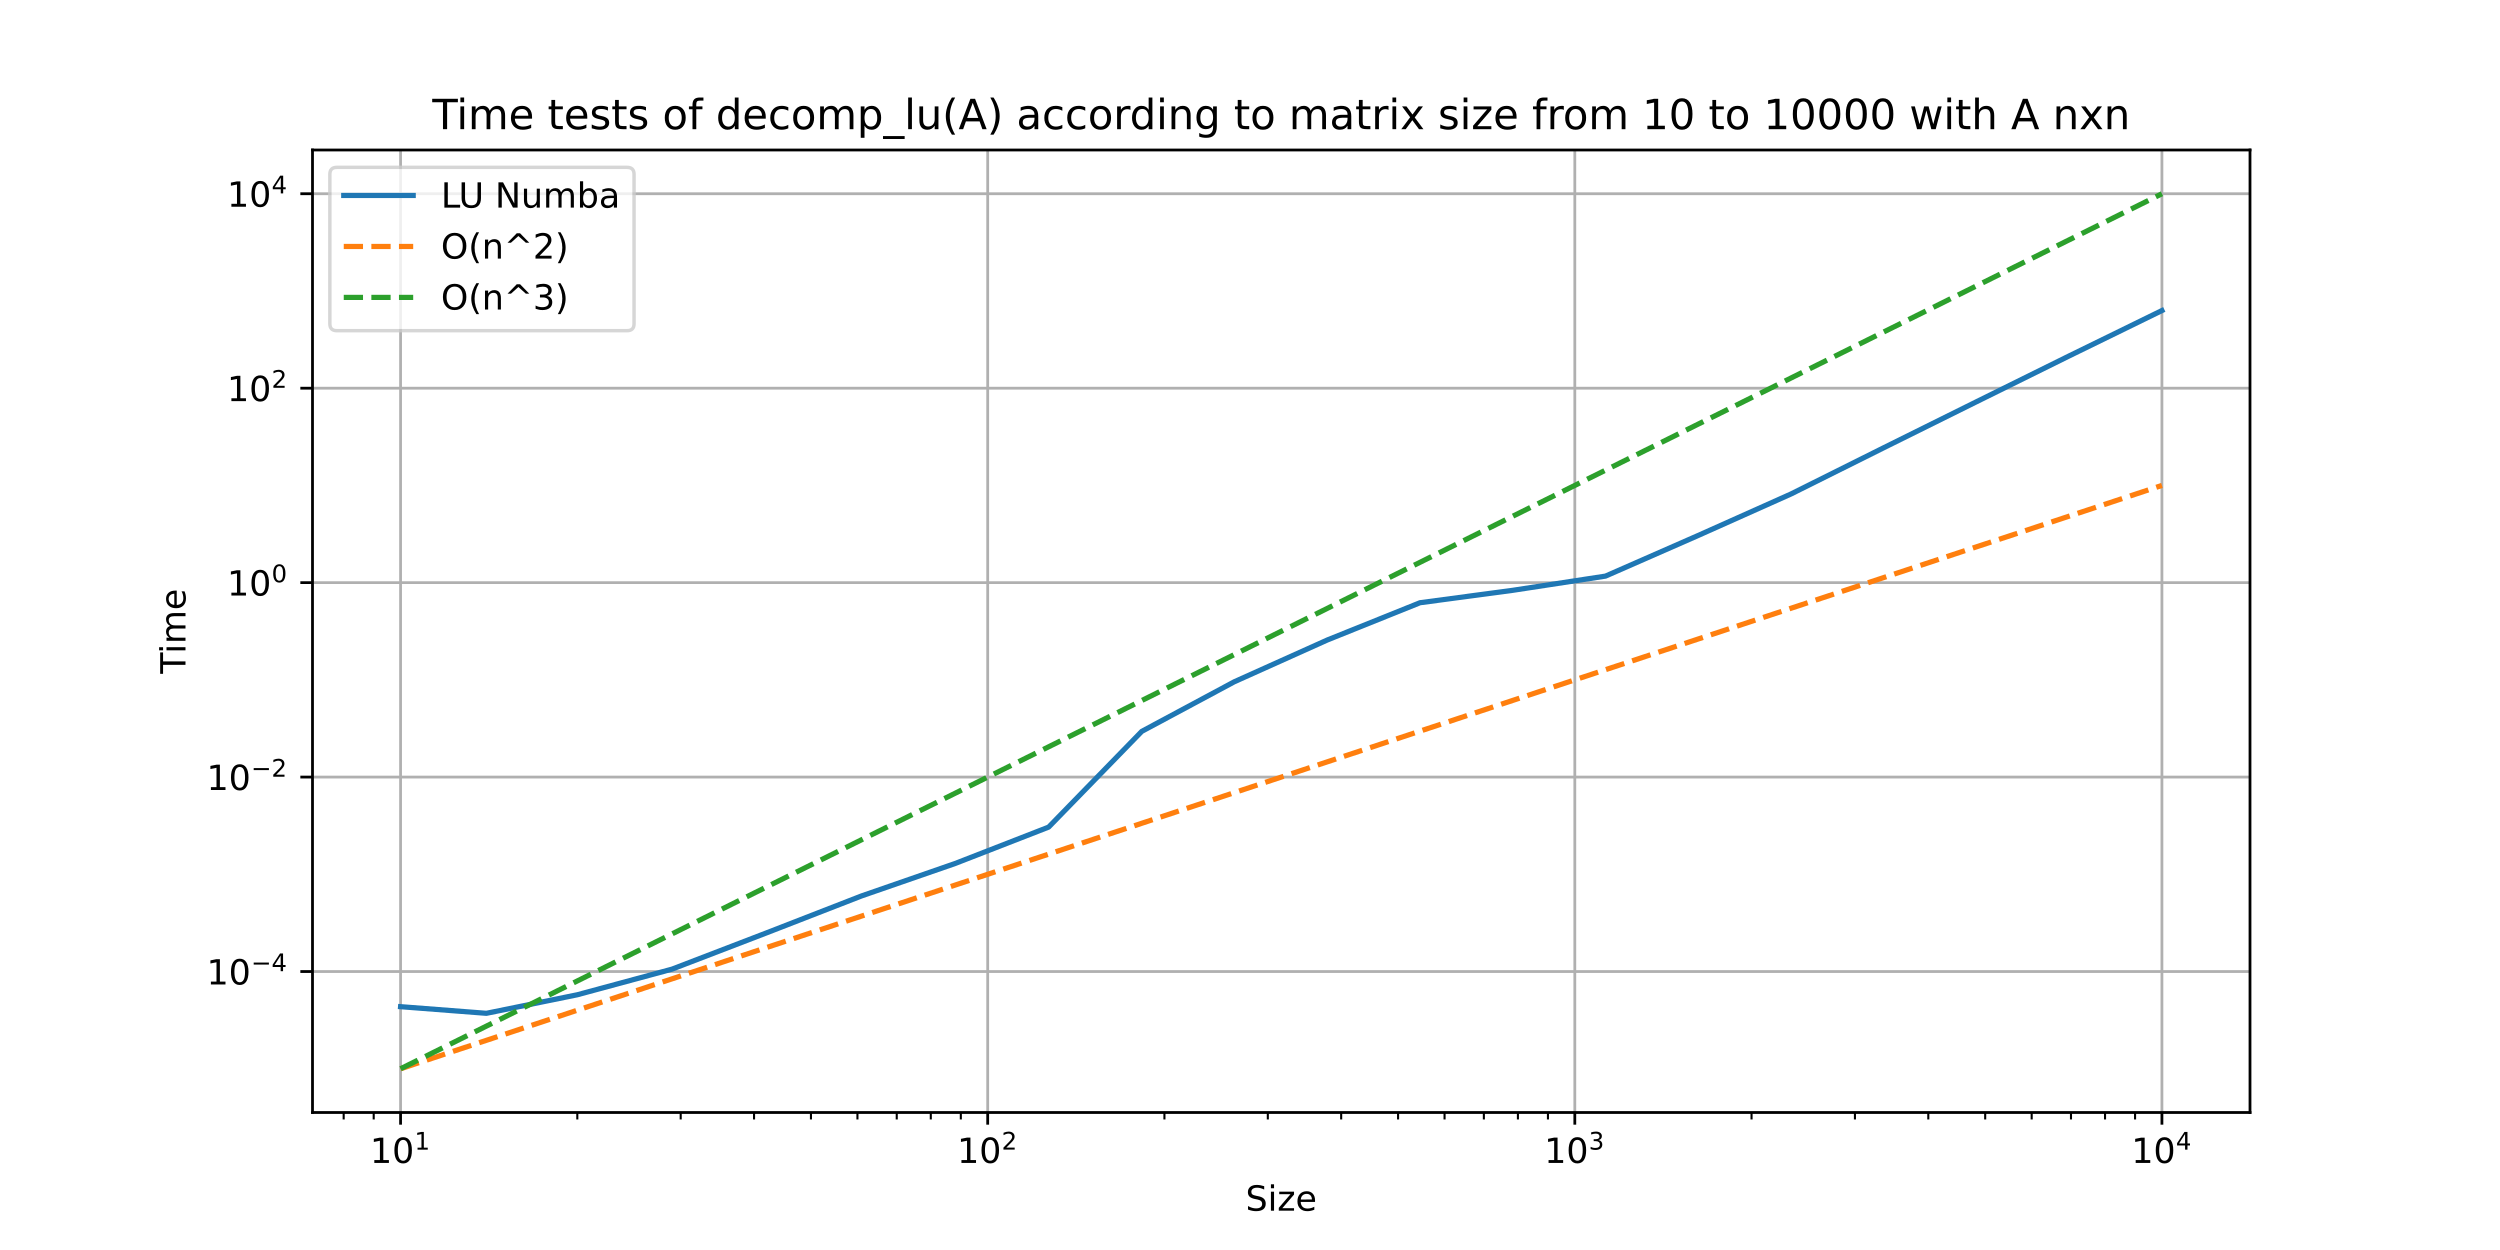
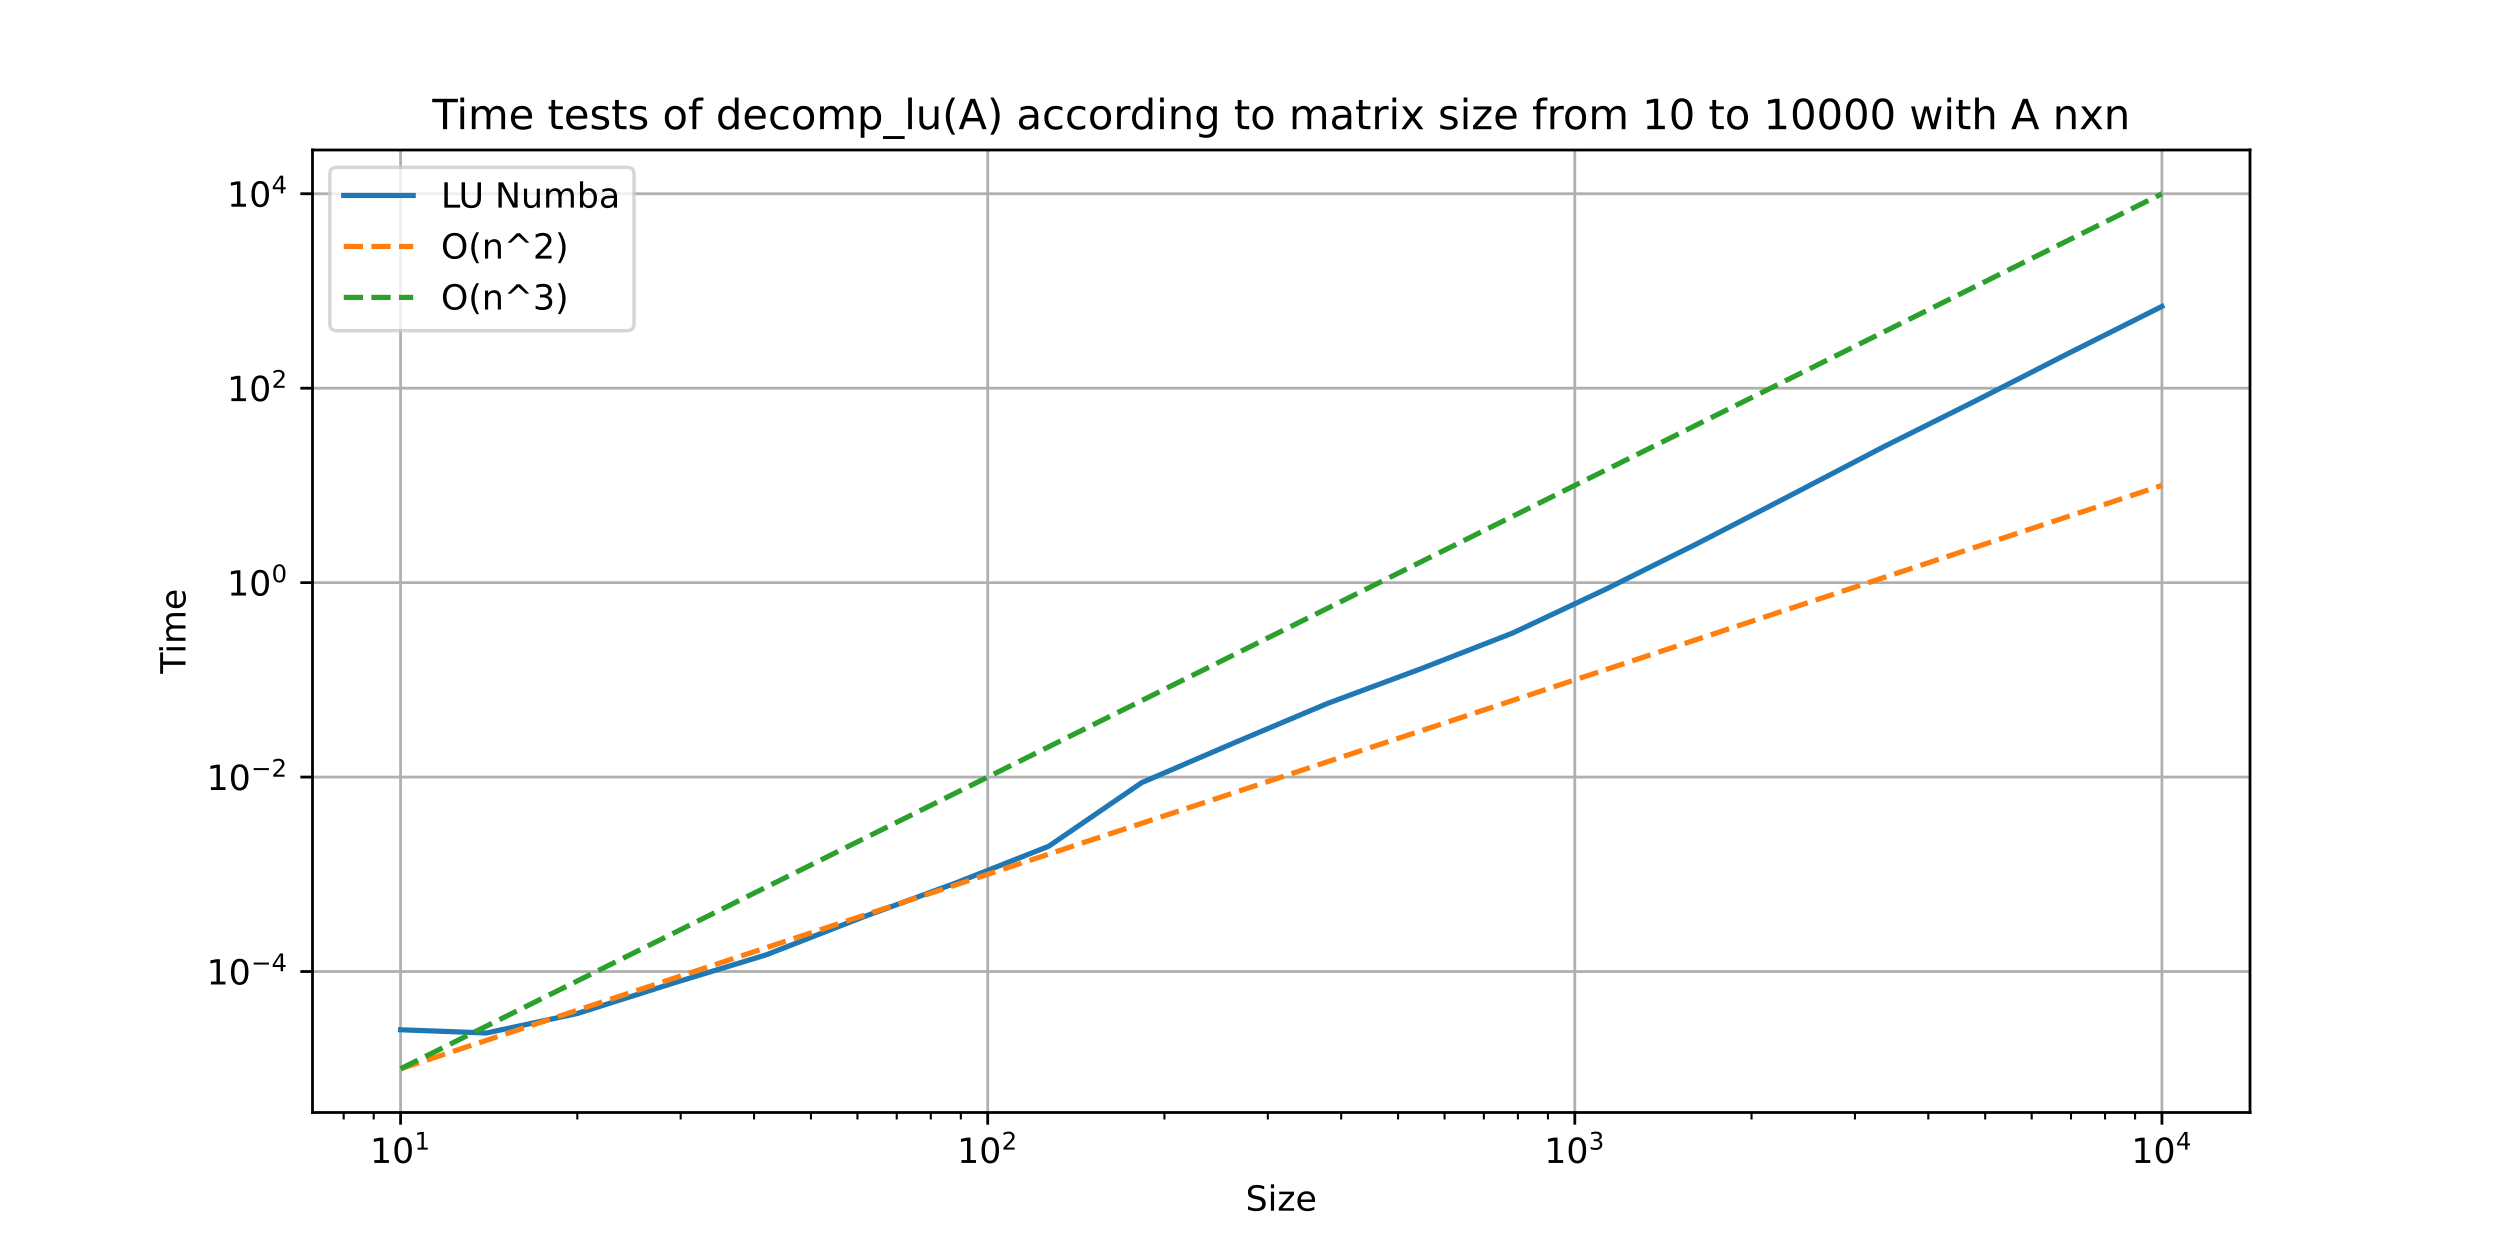
<svg xmlns="http://www.w3.org/2000/svg" xmlns:xlink="http://www.w3.org/1999/xlink" width="720pt" height="360pt" viewBox="0 0 720 360" version="1.1">
  <defs>
    <style type="text/css">*{stroke-linejoin: round; stroke-linecap: butt}</style>
  </defs>
  <g id="figure_1">
    <g id="patch_1">
      <path d="M 0 360  L 720 360  L 720 0  L 0 0  z " style="fill: #ffffff" />
    </g>
    <g id="axes_1">
      <g id="patch_2">
        <path d="M 90 320.4  L 648 320.4  L 648 43.2  L 90 43.2  z " style="fill: #ffffff" />
      </g>
      <g id="matplotlib.axis_1">
        <g id="xtick_1">
          <g id="line2d_1">
-             <path d="M 115.364 320.4  L 115.364 43.2  " clip-path="url(#pe30ed832cb)" style="fill: none; stroke: #b0b0b0; stroke-width: 0.8; stroke-linecap: square" />
+             <path d="M 115.364 320.4  L 115.364 43.2  " clip-path="url(#p5a7faef642)" style="fill: none; stroke: #b0b0b0; stroke-width: 0.8; stroke-linecap: square" />
          </g>
          <g id="line2d_2">
            <defs>
-               <path id="m250c7fc2c0" d="M 0 0  L 0 3.5  " style="stroke: #000000; stroke-width: 0.8" />
-             </defs>
-             <g>
-               <use xlink:href="#m250c7fc2c0" x="115.364" y="320.4" style="stroke: #000000; stroke-width: 0.8" />
+               <path id="mbba46f9cc7" d="M 0 0  L 0 3.5  " style="stroke: #000000; stroke-width: 0.8" />
+             </defs>
+             <g>
+               <use xlink:href="#mbba46f9cc7" x="115.364" y="320.4" style="stroke: #000000; stroke-width: 0.8" />
            </g>
          </g>
          <g id="text_1">
            <g transform="translate(106.5636 334.9984)scale(0.1 -0.1)">
              <defs>
                <path id="DejaVuSans-31" d="M 794 531  L 1825 531  L 1825 4091  L 703 3866  L 703 4441  L 1819 4666  L 2450 4666  L 2450 531  L 3481 531  L 3481 0  L 794 0  L 794 531  z " transform="scale(0.015625)" />
                <path id="DejaVuSans-30" d="M 2034 4250  Q 1547 4250 1301 3770  Q 1056 3291 1056 2328  Q 1056 1369 1301 889  Q 1547 409 2034 409  Q 2525 409 2770 889  Q 3016 1369 3016 2328  Q 3016 3291 2770 3770  Q 2525 4250 2034 4250  z M 2034 4750  Q 2819 4750 3233 4129  Q 3647 3509 3647 2328  Q 3647 1150 3233 529  Q 2819 -91 2034 -91  Q 1250 -91 836 529  Q 422 1150 422 2328  Q 422 3509 836 4129  Q 1250 4750 2034 4750  z " transform="scale(0.015625)" />
              </defs>
              <use xlink:href="#DejaVuSans-31" transform="translate(0 0.684375)" />
              <use xlink:href="#DejaVuSans-30" transform="translate(63.62305 0.684375)" />
              <use xlink:href="#DejaVuSans-31" transform="translate(128.2031 38.96563)scale(0.7)" />
            </g>
          </g>
        </g>
        <g id="xtick_2">
          <g id="line2d_3">
-             <path d="M 284.455 320.4  L 284.455 43.2  " clip-path="url(#pe30ed832cb)" style="fill: none; stroke: #b0b0b0; stroke-width: 0.8; stroke-linecap: square" />
+             <path d="M 284.455 320.4  L 284.455 43.2  " clip-path="url(#p5a7faef642)" style="fill: none; stroke: #b0b0b0; stroke-width: 0.8; stroke-linecap: square" />
          </g>
          <g id="line2d_4">
            <g>
-               <use xlink:href="#m250c7fc2c0" x="284.455" y="320.4" style="stroke: #000000; stroke-width: 0.8" />
+               <use xlink:href="#mbba46f9cc7" x="284.455" y="320.4" style="stroke: #000000; stroke-width: 0.8" />
            </g>
          </g>
          <g id="text_2">
            <g transform="translate(275.6545 334.9984)scale(0.1 -0.1)">
              <defs>
                <path id="DejaVuSans-32" d="M 1228 531  L 3431 531  L 3431 0  L 469 0  L 469 531  Q 828 903 1448 1529  Q 2069 2156 2228 2338  Q 2531 2678 2651 2914  Q 2772 3150 2772 3378  Q 2772 3750 2511 3984  Q 2250 4219 1831 4219  Q 1534 4219 1204 4116  Q 875 4013 500 3803  L 500 4441  Q 881 4594 1212 4672  Q 1544 4750 1819 4750  Q 2544 4750 2975 4387  Q 3406 4025 3406 3419  Q 3406 3131 3298 2873  Q 3191 2616 2906 2266  Q 2828 2175 2409 1742  Q 1991 1309 1228 531  z " transform="scale(0.015625)" />
              </defs>
              <use xlink:href="#DejaVuSans-31" transform="translate(0 0.765625)" />
              <use xlink:href="#DejaVuSans-30" transform="translate(63.62305 0.765625)" />
              <use xlink:href="#DejaVuSans-32" transform="translate(128.2031 39.04688)scale(0.7)" />
            </g>
          </g>
        </g>
        <g id="xtick_3">
          <g id="line2d_5">
-             <path d="M 453.545 320.4  L 453.545 43.2  " clip-path="url(#pe30ed832cb)" style="fill: none; stroke: #b0b0b0; stroke-width: 0.8; stroke-linecap: square" />
+             <path d="M 453.545 320.4  L 453.545 43.2  " clip-path="url(#p5a7faef642)" style="fill: none; stroke: #b0b0b0; stroke-width: 0.8; stroke-linecap: square" />
          </g>
          <g id="line2d_6">
            <g>
-               <use xlink:href="#m250c7fc2c0" x="453.545" y="320.4" style="stroke: #000000; stroke-width: 0.8" />
+               <use xlink:href="#mbba46f9cc7" x="453.545" y="320.4" style="stroke: #000000; stroke-width: 0.8" />
            </g>
          </g>
          <g id="text_3">
            <g transform="translate(444.7455 334.9984)scale(0.1 -0.1)">
              <defs>
                <path id="DejaVuSans-33" d="M 2597 2516  Q 3050 2419 3304 2112  Q 3559 1806 3559 1356  Q 3559 666 3084 287  Q 2609 -91 1734 -91  Q 1441 -91 1130 -33  Q 819 25 488 141  L 488 750  Q 750 597 1062 519  Q 1375 441 1716 441  Q 2309 441 2620 675  Q 2931 909 2931 1356  Q 2931 1769 2642 2001  Q 2353 2234 1838 2234  L 1294 2234  L 1294 2753  L 1863 2753  Q 2328 2753 2575 2939  Q 2822 3125 2822 3475  Q 2822 3834 2567 4026  Q 2313 4219 1838 4219  Q 1578 4219 1281 4162  Q 984 4106 628 3988  L 628 4550  Q 988 4650 1302 4700  Q 1616 4750 1894 4750  Q 2613 4750 3031 4423  Q 3450 4097 3450 3541  Q 3450 3153 3228 2886  Q 3006 2619 2597 2516  z " transform="scale(0.015625)" />
              </defs>
              <use xlink:href="#DejaVuSans-31" transform="translate(0 0.765625)" />
              <use xlink:href="#DejaVuSans-30" transform="translate(63.62305 0.765625)" />
              <use xlink:href="#DejaVuSans-33" transform="translate(128.2031 39.04688)scale(0.7)" />
            </g>
          </g>
        </g>
        <g id="xtick_4">
          <g id="line2d_7">
-             <path d="M 622.636 320.4  L 622.636 43.2  " clip-path="url(#pe30ed832cb)" style="fill: none; stroke: #b0b0b0; stroke-width: 0.8; stroke-linecap: square" />
+             <path d="M 622.636 320.4  L 622.636 43.2  " clip-path="url(#p5a7faef642)" style="fill: none; stroke: #b0b0b0; stroke-width: 0.8; stroke-linecap: square" />
          </g>
          <g id="line2d_8">
            <g>
-               <use xlink:href="#m250c7fc2c0" x="622.636" y="320.4" style="stroke: #000000; stroke-width: 0.8" />
+               <use xlink:href="#mbba46f9cc7" x="622.636" y="320.4" style="stroke: #000000; stroke-width: 0.8" />
            </g>
          </g>
          <g id="text_4">
            <g transform="translate(613.8364 334.9984)scale(0.1 -0.1)">
              <defs>
                <path id="DejaVuSans-34" d="M 2419 4116  L 825 1625  L 2419 1625  L 2419 4116  z M 2253 4666  L 3047 4666  L 3047 1625  L 3713 1625  L 3713 1100  L 3047 1100  L 3047 0  L 2419 0  L 2419 1100  L 313 1100  L 313 1709  L 2253 4666  z " transform="scale(0.015625)" />
              </defs>
              <use xlink:href="#DejaVuSans-31" transform="translate(0 0.684375)" />
              <use xlink:href="#DejaVuSans-30" transform="translate(63.62305 0.684375)" />
              <use xlink:href="#DejaVuSans-34" transform="translate(128.2031 38.96563)scale(0.7)" />
            </g>
          </g>
        </g>
        <g id="xtick_5">
          <g id="line2d_9">
            <defs>
-               <path id="maecdc5af47" d="M 0 0  L 0 2  " style="stroke: #000000; stroke-width: 0.6" />
-             </defs>
-             <g>
-               <use xlink:href="#maecdc5af47" x="98.977" y="320.4" style="stroke: #000000; stroke-width: 0.6" />
+               <path id="mc14c8227b6" d="M 0 0  L 0 2  " style="stroke: #000000; stroke-width: 0.6" />
+             </defs>
+             <g>
+               <use xlink:href="#mc14c8227b6" x="98.977" y="320.4" style="stroke: #000000; stroke-width: 0.6" />
            </g>
          </g>
        </g>
        <g id="xtick_6">
          <g id="line2d_10">
            <g>
-               <use xlink:href="#maecdc5af47" x="107.626" y="320.4" style="stroke: #000000; stroke-width: 0.6" />
+               <use xlink:href="#mc14c8227b6" x="107.626" y="320.4" style="stroke: #000000; stroke-width: 0.6" />
            </g>
          </g>
        </g>
        <g id="xtick_7">
          <g id="line2d_11">
            <g>
-               <use xlink:href="#maecdc5af47" x="166.265" y="320.4" style="stroke: #000000; stroke-width: 0.6" />
+               <use xlink:href="#mc14c8227b6" x="166.265" y="320.4" style="stroke: #000000; stroke-width: 0.6" />
            </g>
          </g>
        </g>
        <g id="xtick_8">
          <g id="line2d_12">
            <g>
-               <use xlink:href="#maecdc5af47" x="196.041" y="320.4" style="stroke: #000000; stroke-width: 0.6" />
+               <use xlink:href="#mc14c8227b6" x="196.041" y="320.4" style="stroke: #000000; stroke-width: 0.6" />
            </g>
          </g>
        </g>
        <g id="xtick_9">
          <g id="line2d_13">
            <g>
-               <use xlink:href="#maecdc5af47" x="217.167" y="320.4" style="stroke: #000000; stroke-width: 0.6" />
+               <use xlink:href="#mc14c8227b6" x="217.167" y="320.4" style="stroke: #000000; stroke-width: 0.6" />
            </g>
          </g>
        </g>
        <g id="xtick_10">
          <g id="line2d_14">
            <g>
-               <use xlink:href="#maecdc5af47" x="233.553" y="320.4" style="stroke: #000000; stroke-width: 0.6" />
+               <use xlink:href="#mc14c8227b6" x="233.553" y="320.4" style="stroke: #000000; stroke-width: 0.6" />
            </g>
          </g>
        </g>
        <g id="xtick_11">
          <g id="line2d_15">
            <g>
-               <use xlink:href="#maecdc5af47" x="246.942" y="320.4" style="stroke: #000000; stroke-width: 0.6" />
+               <use xlink:href="#mc14c8227b6" x="246.942" y="320.4" style="stroke: #000000; stroke-width: 0.6" />
            </g>
          </g>
        </g>
        <g id="xtick_12">
          <g id="line2d_16">
            <g>
-               <use xlink:href="#maecdc5af47" x="258.262" y="320.4" style="stroke: #000000; stroke-width: 0.6" />
+               <use xlink:href="#mc14c8227b6" x="258.262" y="320.4" style="stroke: #000000; stroke-width: 0.6" />
            </g>
          </g>
        </g>
        <g id="xtick_13">
          <g id="line2d_17">
            <g>
-               <use xlink:href="#maecdc5af47" x="268.068" y="320.4" style="stroke: #000000; stroke-width: 0.6" />
+               <use xlink:href="#mc14c8227b6" x="268.068" y="320.4" style="stroke: #000000; stroke-width: 0.6" />
            </g>
          </g>
        </g>
        <g id="xtick_14">
          <g id="line2d_18">
            <g>
-               <use xlink:href="#maecdc5af47" x="276.717" y="320.4" style="stroke: #000000; stroke-width: 0.6" />
+               <use xlink:href="#mc14c8227b6" x="276.717" y="320.4" style="stroke: #000000; stroke-width: 0.6" />
            </g>
          </g>
        </g>
        <g id="xtick_15">
          <g id="line2d_19">
            <g>
-               <use xlink:href="#maecdc5af47" x="335.356" y="320.4" style="stroke: #000000; stroke-width: 0.6" />
+               <use xlink:href="#mc14c8227b6" x="335.356" y="320.4" style="stroke: #000000; stroke-width: 0.6" />
            </g>
          </g>
        </g>
        <g id="xtick_16">
          <g id="line2d_20">
            <g>
-               <use xlink:href="#maecdc5af47" x="365.131" y="320.4" style="stroke: #000000; stroke-width: 0.6" />
+               <use xlink:href="#mc14c8227b6" x="365.131" y="320.4" style="stroke: #000000; stroke-width: 0.6" />
            </g>
          </g>
        </g>
        <g id="xtick_17">
          <g id="line2d_21">
            <g>
-               <use xlink:href="#maecdc5af47" x="386.257" y="320.4" style="stroke: #000000; stroke-width: 0.6" />
+               <use xlink:href="#mc14c8227b6" x="386.257" y="320.4" style="stroke: #000000; stroke-width: 0.6" />
            </g>
          </g>
        </g>
        <g id="xtick_18">
          <g id="line2d_22">
            <g>
-               <use xlink:href="#maecdc5af47" x="402.644" y="320.4" style="stroke: #000000; stroke-width: 0.6" />
+               <use xlink:href="#mc14c8227b6" x="402.644" y="320.4" style="stroke: #000000; stroke-width: 0.6" />
            </g>
          </g>
        </g>
        <g id="xtick_19">
          <g id="line2d_23">
            <g>
-               <use xlink:href="#maecdc5af47" x="416.033" y="320.4" style="stroke: #000000; stroke-width: 0.6" />
+               <use xlink:href="#mc14c8227b6" x="416.033" y="320.4" style="stroke: #000000; stroke-width: 0.6" />
            </g>
          </g>
        </g>
        <g id="xtick_20">
          <g id="line2d_24">
            <g>
-               <use xlink:href="#maecdc5af47" x="427.353" y="320.4" style="stroke: #000000; stroke-width: 0.6" />
+               <use xlink:href="#mc14c8227b6" x="427.353" y="320.4" style="stroke: #000000; stroke-width: 0.6" />
            </g>
          </g>
        </g>
        <g id="xtick_21">
          <g id="line2d_25">
            <g>
-               <use xlink:href="#maecdc5af47" x="437.159" y="320.4" style="stroke: #000000; stroke-width: 0.6" />
+               <use xlink:href="#mc14c8227b6" x="437.159" y="320.4" style="stroke: #000000; stroke-width: 0.6" />
            </g>
          </g>
        </g>
        <g id="xtick_22">
          <g id="line2d_26">
            <g>
-               <use xlink:href="#maecdc5af47" x="445.808" y="320.4" style="stroke: #000000; stroke-width: 0.6" />
+               <use xlink:href="#mc14c8227b6" x="445.808" y="320.4" style="stroke: #000000; stroke-width: 0.6" />
            </g>
          </g>
        </g>
        <g id="xtick_23">
          <g id="line2d_27">
            <g>
-               <use xlink:href="#maecdc5af47" x="504.447" y="320.4" style="stroke: #000000; stroke-width: 0.6" />
+               <use xlink:href="#mc14c8227b6" x="504.447" y="320.4" style="stroke: #000000; stroke-width: 0.6" />
            </g>
          </g>
        </g>
        <g id="xtick_24">
          <g id="line2d_28">
            <g>
-               <use xlink:href="#maecdc5af47" x="534.222" y="320.4" style="stroke: #000000; stroke-width: 0.6" />
+               <use xlink:href="#mc14c8227b6" x="534.222" y="320.4" style="stroke: #000000; stroke-width: 0.6" />
            </g>
          </g>
        </g>
        <g id="xtick_25">
          <g id="line2d_29">
            <g>
-               <use xlink:href="#maecdc5af47" x="555.348" y="320.4" style="stroke: #000000; stroke-width: 0.6" />
+               <use xlink:href="#mc14c8227b6" x="555.348" y="320.4" style="stroke: #000000; stroke-width: 0.6" />
            </g>
          </g>
        </g>
        <g id="xtick_26">
          <g id="line2d_30">
            <g>
-               <use xlink:href="#maecdc5af47" x="571.735" y="320.4" style="stroke: #000000; stroke-width: 0.6" />
+               <use xlink:href="#mc14c8227b6" x="571.735" y="320.4" style="stroke: #000000; stroke-width: 0.6" />
            </g>
          </g>
        </g>
        <g id="xtick_27">
          <g id="line2d_31">
            <g>
-               <use xlink:href="#maecdc5af47" x="585.124" y="320.4" style="stroke: #000000; stroke-width: 0.6" />
+               <use xlink:href="#mc14c8227b6" x="585.124" y="320.4" style="stroke: #000000; stroke-width: 0.6" />
            </g>
          </g>
        </g>
        <g id="xtick_28">
          <g id="line2d_32">
            <g>
-               <use xlink:href="#maecdc5af47" x="596.444" y="320.4" style="stroke: #000000; stroke-width: 0.6" />
+               <use xlink:href="#mc14c8227b6" x="596.444" y="320.4" style="stroke: #000000; stroke-width: 0.6" />
            </g>
          </g>
        </g>
        <g id="xtick_29">
          <g id="line2d_33">
            <g>
-               <use xlink:href="#maecdc5af47" x="606.25" y="320.4" style="stroke: #000000; stroke-width: 0.6" />
+               <use xlink:href="#mc14c8227b6" x="606.25" y="320.4" style="stroke: #000000; stroke-width: 0.6" />
            </g>
          </g>
        </g>
        <g id="xtick_30">
          <g id="line2d_34">
            <g>
-               <use xlink:href="#maecdc5af47" x="614.899" y="320.4" style="stroke: #000000; stroke-width: 0.6" />
+               <use xlink:href="#mc14c8227b6" x="614.899" y="320.4" style="stroke: #000000; stroke-width: 0.6" />
            </g>
          </g>
        </g>
        <g id="text_5">
          <g transform="translate(358.7359 348.6766)scale(0.1 -0.1)">
            <defs>
              <path id="DejaVuSans-53" d="M 3425 4513  L 3425 3897  Q 3066 4069 2747 4153  Q 2428 4238 2131 4238  Q 1616 4238 1336 4038  Q 1056 3838 1056 3469  Q 1056 3159 1242 3001  Q 1428 2844 1947 2747  L 2328 2669  Q 3034 2534 3370 2195  Q 3706 1856 3706 1288  Q 3706 609 3251 259  Q 2797 -91 1919 -91  Q 1588 -91 1214 -16  Q 841 59 441 206  L 441 856  Q 825 641 1194 531  Q 1563 422 1919 422  Q 2459 422 2753 634  Q 3047 847 3047 1241  Q 3047 1584 2836 1778  Q 2625 1972 2144 2069  L 1759 2144  Q 1053 2284 737 2584  Q 422 2884 422 3419  Q 422 4038 858 4394  Q 1294 4750 2059 4750  Q 2388 4750 2728 4690  Q 3069 4631 3425 4513  z " transform="scale(0.015625)" />
              <path id="DejaVuSans-69" d="M 603 3500  L 1178 3500  L 1178 0  L 603 0  L 603 3500  z M 603 4863  L 1178 4863  L 1178 4134  L 603 4134  L 603 4863  z " transform="scale(0.015625)" />
              <path id="DejaVuSans-7a" d="M 353 3500  L 3084 3500  L 3084 2975  L 922 459  L 3084 459  L 3084 0  L 275 0  L 275 525  L 2438 3041  L 353 3041  L 353 3500  z " transform="scale(0.015625)" />
              <path id="DejaVuSans-65" d="M 3597 1894  L 3597 1613  L 953 1613  Q 991 1019 1311 708  Q 1631 397 2203 397  Q 2534 397 2845 478  Q 3156 559 3463 722  L 3463 178  Q 3153 47 2828 -22  Q 2503 -91 2169 -91  Q 1331 -91 842 396  Q 353 884 353 1716  Q 353 2575 817 3079  Q 1281 3584 2069 3584  Q 2775 3584 3186 3129  Q 3597 2675 3597 1894  z M 3022 2063  Q 3016 2534 2758 2815  Q 2500 3097 2075 3097  Q 1594 3097 1305 2825  Q 1016 2553 972 2059  L 3022 2063  z " transform="scale(0.015625)" />
            </defs>
            <use xlink:href="#DejaVuSans-53" />
            <use xlink:href="#DejaVuSans-69" x="63.477" />
            <use xlink:href="#DejaVuSans-7a" x="91.26" />
            <use xlink:href="#DejaVuSans-65" x="143.75" />
          </g>
        </g>
      </g>
      <g id="matplotlib.axis_2">
        <g id="ytick_1">
          <g id="line2d_35">
-             <path d="M 90 279.8  L 648 279.8  " clip-path="url(#pe30ed832cb)" style="fill: none; stroke: #b0b0b0; stroke-width: 0.8; stroke-linecap: square" />
+             <path d="M 90 279.8  L 648 279.8  " clip-path="url(#p5a7faef642)" style="fill: none; stroke: #b0b0b0; stroke-width: 0.8; stroke-linecap: square" />
          </g>
          <g id="line2d_36">
            <defs>
-               <path id="mdb8dd0e47f" d="M 0 0  L -3.5 0  " style="stroke: #000000; stroke-width: 0.8" />
-             </defs>
-             <g>
-               <use xlink:href="#mdb8dd0e47f" x="90" y="279.8" style="stroke: #000000; stroke-width: 0.8" />
+               <path id="m4f84c7f69c" d="M 0 0  L -3.5 0  " style="stroke: #000000; stroke-width: 0.8" />
+             </defs>
+             <g>
+               <use xlink:href="#m4f84c7f69c" x="90" y="279.8" style="stroke: #000000; stroke-width: 0.8" />
            </g>
          </g>
          <g id="text_6">
            <g transform="translate(59.5 283.5992)scale(0.1 -0.1)">
              <defs>
                <path id="DejaVuSans-2212" d="M 678 2272  L 4684 2272  L 4684 1741  L 678 1741  L 678 2272  z " transform="scale(0.015625)" />
              </defs>
              <use xlink:href="#DejaVuSans-31" transform="translate(0 0.684375)" />
              <use xlink:href="#DejaVuSans-30" transform="translate(63.62305 0.684375)" />
              <use xlink:href="#DejaVuSans-2212" transform="translate(128.2031 38.96563)scale(0.7)" />
              <use xlink:href="#DejaVuSans-34" transform="translate(186.8555 38.96563)scale(0.7)" />
            </g>
          </g>
        </g>
        <g id="ytick_2">
          <g id="line2d_37">
-             <path d="M 90 223.8  L 648 223.8  " clip-path="url(#pe30ed832cb)" style="fill: none; stroke: #b0b0b0; stroke-width: 0.8; stroke-linecap: square" />
+             <path d="M 90 223.8  L 648 223.8  " clip-path="url(#p5a7faef642)" style="fill: none; stroke: #b0b0b0; stroke-width: 0.8; stroke-linecap: square" />
          </g>
          <g id="line2d_38">
            <g>
-               <use xlink:href="#mdb8dd0e47f" x="90" y="223.8" style="stroke: #000000; stroke-width: 0.8" />
+               <use xlink:href="#m4f84c7f69c" x="90" y="223.8" style="stroke: #000000; stroke-width: 0.8" />
            </g>
          </g>
          <g id="text_7">
            <g transform="translate(59.5 227.5992)scale(0.1 -0.1)">
              <use xlink:href="#DejaVuSans-31" transform="translate(0 0.765625)" />
              <use xlink:href="#DejaVuSans-30" transform="translate(63.62305 0.765625)" />
              <use xlink:href="#DejaVuSans-2212" transform="translate(128.2031 39.04688)scale(0.7)" />
              <use xlink:href="#DejaVuSans-32" transform="translate(186.8555 39.04688)scale(0.7)" />
            </g>
          </g>
        </g>
        <g id="ytick_3">
          <g id="line2d_39">
-             <path d="M 90 167.8  L 648 167.8  " clip-path="url(#pe30ed832cb)" style="fill: none; stroke: #b0b0b0; stroke-width: 0.8; stroke-linecap: square" />
+             <path d="M 90 167.8  L 648 167.8  " clip-path="url(#p5a7faef642)" style="fill: none; stroke: #b0b0b0; stroke-width: 0.8; stroke-linecap: square" />
          </g>
          <g id="line2d_40">
            <g>
-               <use xlink:href="#mdb8dd0e47f" x="90" y="167.8" style="stroke: #000000; stroke-width: 0.8" />
+               <use xlink:href="#m4f84c7f69c" x="90" y="167.8" style="stroke: #000000; stroke-width: 0.8" />
            </g>
          </g>
          <g id="text_8">
            <g transform="translate(65.4 171.5992)scale(0.1 -0.1)">
              <use xlink:href="#DejaVuSans-31" transform="translate(0 0.765625)" />
              <use xlink:href="#DejaVuSans-30" transform="translate(63.62305 0.765625)" />
              <use xlink:href="#DejaVuSans-30" transform="translate(128.2031 39.04688)scale(0.7)" />
            </g>
          </g>
        </g>
        <g id="ytick_4">
          <g id="line2d_41">
-             <path d="M 90 111.8  L 648 111.8  " clip-path="url(#pe30ed832cb)" style="fill: none; stroke: #b0b0b0; stroke-width: 0.8; stroke-linecap: square" />
+             <path d="M 90 111.8  L 648 111.8  " clip-path="url(#p5a7faef642)" style="fill: none; stroke: #b0b0b0; stroke-width: 0.8; stroke-linecap: square" />
          </g>
          <g id="line2d_42">
            <g>
-               <use xlink:href="#mdb8dd0e47f" x="90" y="111.8" style="stroke: #000000; stroke-width: 0.8" />
+               <use xlink:href="#m4f84c7f69c" x="90" y="111.8" style="stroke: #000000; stroke-width: 0.8" />
            </g>
          </g>
          <g id="text_9">
            <g transform="translate(65.4 115.5992)scale(0.1 -0.1)">
              <use xlink:href="#DejaVuSans-31" transform="translate(0 0.765625)" />
              <use xlink:href="#DejaVuSans-30" transform="translate(63.62305 0.765625)" />
              <use xlink:href="#DejaVuSans-32" transform="translate(128.2031 39.04688)scale(0.7)" />
            </g>
          </g>
        </g>
        <g id="ytick_5">
          <g id="line2d_43">
-             <path d="M 90 55.8  L 648 55.8  " clip-path="url(#pe30ed832cb)" style="fill: none; stroke: #b0b0b0; stroke-width: 0.8; stroke-linecap: square" />
+             <path d="M 90 55.8  L 648 55.8  " clip-path="url(#p5a7faef642)" style="fill: none; stroke: #b0b0b0; stroke-width: 0.8; stroke-linecap: square" />
          </g>
          <g id="line2d_44">
            <g>
-               <use xlink:href="#mdb8dd0e47f" x="90" y="55.8" style="stroke: #000000; stroke-width: 0.8" />
+               <use xlink:href="#m4f84c7f69c" x="90" y="55.8" style="stroke: #000000; stroke-width: 0.8" />
            </g>
          </g>
          <g id="text_10">
            <g transform="translate(65.4 59.59922)scale(0.1 -0.1)">
              <use xlink:href="#DejaVuSans-31" transform="translate(0 0.684375)" />
              <use xlink:href="#DejaVuSans-30" transform="translate(63.62305 0.684375)" />
              <use xlink:href="#DejaVuSans-34" transform="translate(128.2031 38.96563)scale(0.7)" />
            </g>
          </g>
        </g>
        <g id="text_11">
          <g transform="translate(53.42031 194.0336)rotate(-90)scale(0.1 -0.1)">
            <defs>
              <path id="DejaVuSans-54" d="M -19 4666  L 3928 4666  L 3928 4134  L 2272 4134  L 2272 0  L 1638 0  L 1638 4134  L -19 4134  L -19 4666  z " transform="scale(0.015625)" />
              <path id="DejaVuSans-6d" d="M 3328 2828  Q 3544 3216 3844 3400  Q 4144 3584 4550 3584  Q 5097 3584 5394 3201  Q 5691 2819 5691 2113  L 5691 0  L 5113 0  L 5113 2094  Q 5113 2597 4934 2840  Q 4756 3084 4391 3084  Q 3944 3084 3684 2787  Q 3425 2491 3425 1978  L 3425 0  L 2847 0  L 2847 2094  Q 2847 2600 2669 2842  Q 2491 3084 2119 3084  Q 1678 3084 1418 2786  Q 1159 2488 1159 1978  L 1159 0  L 581 0  L 581 3500  L 1159 3500  L 1159 2956  Q 1356 3278 1631 3431  Q 1906 3584 2284 3584  Q 2666 3584 2933 3390  Q 3200 3197 3328 2828  z " transform="scale(0.015625)" />
            </defs>
            <use xlink:href="#DejaVuSans-54" />
            <use xlink:href="#DejaVuSans-69" x="57.959" />
            <use xlink:href="#DejaVuSans-6d" x="85.742" />
            <use xlink:href="#DejaVuSans-65" x="183.154" />
          </g>
        </g>
      </g>
      <g id="line2d_45">
-         <path d="M 115.364 289.923  L 140.073 291.834  L 166.265 286.493  L 193.551 279.109  L 220.749 268.67  L 248.156 258.016  L 275.067 248.69  L 302.007 238.205  L 328.833 210.634  L 355.465 196.356  L 382.297 184.303  L 408.972 173.58  L 435.675 170.009  L 462.39 165.918  L 489.108 154.2  L 515.819 142.262  L 542.523 128.945  L 569.225 115.703  L 595.928 102.5  L 622.636 89.439  " clip-path="url(#pe30ed832cb)" style="fill: none; stroke: #1f77b4; stroke-width: 1.5; stroke-linecap: square" />
+         <path d="M 115.364 296.576  L 140.073 297.503  L 166.265 291.885  L 193.551 283.24  L 220.749 274.96  L 248.156 264.245  L 275.067 254.372  L 302.007 243.728  L 328.833 225.388  L 355.465 213.919  L 382.297 202.593  L 408.972 192.697  L 435.675 182.297  L 462.39 169.728  L 489.108 156.398  L 515.819 142.581  L 542.523 128.649  L 569.225 115.31  L 595.928 101.65  L 622.636 88.246  " clip-path="url(#p5a7faef642)" style="fill: none; stroke: #1f77b4; stroke-width: 1.5; stroke-linecap: square" />
      </g>
      <g id="line2d_46">
-         <path d="M 115.364 307.8  L 140.073 299.617  L 166.265 290.942  L 193.551 281.906  L 220.749 272.898  L 248.156 263.822  L 275.067 254.909  L 302.007 245.987  L 328.833 237.103  L 355.465 228.282  L 382.297 219.396  L 408.972 210.562  L 435.675 201.718  L 462.39 192.871  L 489.108 184.022  L 515.819 175.176  L 542.523 166.332  L 569.225 157.489  L 595.928 148.645  L 622.636 139.8  " clip-path="url(#pe30ed832cb)" style="fill: none; stroke-dasharray: 5.55,2.4; stroke-dashoffset: 0; stroke: #ff7f0e; stroke-width: 1.5" />
+         <path d="M 115.364 307.8  L 140.073 299.617  L 166.265 290.942  L 193.551 281.906  L 220.749 272.898  L 248.156 263.822  L 275.067 254.909  L 302.007 245.987  L 328.833 237.103  L 355.465 228.282  L 382.297 219.396  L 408.972 210.562  L 435.675 201.718  L 462.39 192.871  L 489.108 184.022  L 515.819 175.176  L 542.523 166.332  L 569.225 157.489  L 595.928 148.645  L 622.636 139.8  " clip-path="url(#p5a7faef642)" style="fill: none; stroke-dasharray: 5.55,2.4; stroke-dashoffset: 0; stroke: #ff7f0e; stroke-width: 1.5" />
      </g>
      <g id="line2d_47">
-         <path d="M 115.364 307.8  L 140.073 295.525  L 166.265 282.513  L 193.551 268.959  L 220.749 255.447  L 248.156 241.832  L 275.067 228.463  L 302.007 215.08  L 328.833 201.754  L 355.465 188.524  L 382.297 175.194  L 408.972 161.943  L 435.675 148.677  L 462.39 135.406  L 489.108 122.133  L 515.819 108.864  L 542.523 95.598  L 569.225 82.333  L 595.928 69.068  L 622.636 55.8  " clip-path="url(#pe30ed832cb)" style="fill: none; stroke-dasharray: 5.55,2.4; stroke-dashoffset: 0; stroke: #2ca02c; stroke-width: 1.5" />
+         <path d="M 115.364 307.8  L 140.073 295.525  L 166.265 282.513  L 193.551 268.959  L 220.749 255.447  L 248.156 241.832  L 275.067 228.463  L 302.007 215.08  L 328.833 201.754  L 355.465 188.524  L 382.297 175.194  L 408.972 161.943  L 435.675 148.677  L 462.39 135.406  L 489.108 122.133  L 515.819 108.864  L 542.523 95.598  L 569.225 82.333  L 595.928 69.068  L 622.636 55.8  " clip-path="url(#p5a7faef642)" style="fill: none; stroke-dasharray: 5.55,2.4; stroke-dashoffset: 0; stroke: #2ca02c; stroke-width: 1.5" />
      </g>
      <g id="patch_3">
        <path d="M 90 320.4  L 90 43.2  " style="fill: none; stroke: #000000; stroke-width: 0.8; stroke-linejoin: miter; stroke-linecap: square" />
      </g>
      <g id="patch_4">
        <path d="M 648 320.4  L 648 43.2  " style="fill: none; stroke: #000000; stroke-width: 0.8; stroke-linejoin: miter; stroke-linecap: square" />
      </g>
      <g id="patch_5">
        <path d="M 90 320.4  L 648 320.4  " style="fill: none; stroke: #000000; stroke-width: 0.8; stroke-linejoin: miter; stroke-linecap: square" />
      </g>
      <g id="patch_6">
        <path d="M 90 43.2  L 648 43.2  " style="fill: none; stroke: #000000; stroke-width: 0.8; stroke-linejoin: miter; stroke-linecap: square" />
      </g>
      <g id="text_12">
        <g transform="translate(124.5075 37.2)scale(0.12 -0.12)">
          <defs>
            <path id="DejaVuSans-20" transform="scale(0.015625)" />
            <path id="DejaVuSans-74" d="M 1172 4494  L 1172 3500  L 2356 3500  L 2356 3053  L 1172 3053  L 1172 1153  Q 1172 725 1289 603  Q 1406 481 1766 481  L 2356 481  L 2356 0  L 1766 0  Q 1100 0 847 248  Q 594 497 594 1153  L 594 3053  L 172 3053  L 172 3500  L 594 3500  L 594 4494  L 1172 4494  z " transform="scale(0.015625)" />
            <path id="DejaVuSans-73" d="M 2834 3397  L 2834 2853  Q 2591 2978 2328 3040  Q 2066 3103 1784 3103  Q 1356 3103 1142 2972  Q 928 2841 928 2578  Q 928 2378 1081 2264  Q 1234 2150 1697 2047  L 1894 2003  Q 2506 1872 2764 1633  Q 3022 1394 3022 966  Q 3022 478 2636 193  Q 2250 -91 1575 -91  Q 1294 -91 989 -36  Q 684 19 347 128  L 347 722  Q 666 556 975 473  Q 1284 391 1588 391  Q 1994 391 2212 530  Q 2431 669 2431 922  Q 2431 1156 2273 1281  Q 2116 1406 1581 1522  L 1381 1569  Q 847 1681 609 1914  Q 372 2147 372 2553  Q 372 3047 722 3315  Q 1072 3584 1716 3584  Q 2034 3584 2315 3537  Q 2597 3491 2834 3397  z " transform="scale(0.015625)" />
            <path id="DejaVuSans-6f" d="M 1959 3097  Q 1497 3097 1228 2736  Q 959 2375 959 1747  Q 959 1119 1226 758  Q 1494 397 1959 397  Q 2419 397 2687 759  Q 2956 1122 2956 1747  Q 2956 2369 2687 2733  Q 2419 3097 1959 3097  z M 1959 3584  Q 2709 3584 3137 3096  Q 3566 2609 3566 1747  Q 3566 888 3137 398  Q 2709 -91 1959 -91  Q 1206 -91 779 398  Q 353 888 353 1747  Q 353 2609 779 3096  Q 1206 3584 1959 3584  z " transform="scale(0.015625)" />
            <path id="DejaVuSans-66" d="M 2375 4863  L 2375 4384  L 1825 4384  Q 1516 4384 1395 4259  Q 1275 4134 1275 3809  L 1275 3500  L 2222 3500  L 2222 3053  L 1275 3053  L 1275 0  L 697 0  L 697 3053  L 147 3053  L 147 3500  L 697 3500  L 697 3744  Q 697 4328 969 4595  Q 1241 4863 1831 4863  L 2375 4863  z " transform="scale(0.015625)" />
            <path id="DejaVuSans-64" d="M 2906 2969  L 2906 4863  L 3481 4863  L 3481 0  L 2906 0  L 2906 525  Q 2725 213 2448 61  Q 2172 -91 1784 -91  Q 1150 -91 751 415  Q 353 922 353 1747  Q 353 2572 751 3078  Q 1150 3584 1784 3584  Q 2172 3584 2448 3432  Q 2725 3281 2906 2969  z M 947 1747  Q 947 1113 1208 752  Q 1469 391 1925 391  Q 2381 391 2643 752  Q 2906 1113 2906 1747  Q 2906 2381 2643 2742  Q 2381 3103 1925 3103  Q 1469 3103 1208 2742  Q 947 2381 947 1747  z " transform="scale(0.015625)" />
            <path id="DejaVuSans-63" d="M 3122 3366  L 3122 2828  Q 2878 2963 2633 3030  Q 2388 3097 2138 3097  Q 1578 3097 1268 2742  Q 959 2388 959 1747  Q 959 1106 1268 751  Q 1578 397 2138 397  Q 2388 397 2633 464  Q 2878 531 3122 666  L 3122 134  Q 2881 22 2623 -34  Q 2366 -91 2075 -91  Q 1284 -91 818 406  Q 353 903 353 1747  Q 353 2603 823 3093  Q 1294 3584 2113 3584  Q 2378 3584 2631 3529  Q 2884 3475 3122 3366  z " transform="scale(0.015625)" />
            <path id="DejaVuSans-70" d="M 1159 525  L 1159 -1331  L 581 -1331  L 581 3500  L 1159 3500  L 1159 2969  Q 1341 3281 1617 3432  Q 1894 3584 2278 3584  Q 2916 3584 3314 3078  Q 3713 2572 3713 1747  Q 3713 922 3314 415  Q 2916 -91 2278 -91  Q 1894 -91 1617 61  Q 1341 213 1159 525  z M 3116 1747  Q 3116 2381 2855 2742  Q 2594 3103 2138 3103  Q 1681 3103 1420 2742  Q 1159 2381 1159 1747  Q 1159 1113 1420 752  Q 1681 391 2138 391  Q 2594 391 2855 752  Q 3116 1113 3116 1747  z " transform="scale(0.015625)" />
            <path id="DejaVuSans-5f" d="M 3263 -1063  L 3263 -1509  L -63 -1509  L -63 -1063  L 3263 -1063  z " transform="scale(0.015625)" />
            <path id="DejaVuSans-6c" d="M 603 4863  L 1178 4863  L 1178 0  L 603 0  L 603 4863  z " transform="scale(0.015625)" />
            <path id="DejaVuSans-75" d="M 544 1381  L 544 3500  L 1119 3500  L 1119 1403  Q 1119 906 1312 657  Q 1506 409 1894 409  Q 2359 409 2629 706  Q 2900 1003 2900 1516  L 2900 3500  L 3475 3500  L 3475 0  L 2900 0  L 2900 538  Q 2691 219 2414 64  Q 2138 -91 1772 -91  Q 1169 -91 856 284  Q 544 659 544 1381  z M 1991 3584  L 1991 3584  z " transform="scale(0.015625)" />
            <path id="DejaVuSans-28" d="M 1984 4856  Q 1566 4138 1362 3434  Q 1159 2731 1159 2009  Q 1159 1288 1364 580  Q 1569 -128 1984 -844  L 1484 -844  Q 1016 -109 783 600  Q 550 1309 550 2009  Q 550 2706 781 3412  Q 1013 4119 1484 4856  L 1984 4856  z " transform="scale(0.015625)" />
            <path id="DejaVuSans-41" d="M 2188 4044  L 1331 1722  L 3047 1722  L 2188 4044  z M 1831 4666  L 2547 4666  L 4325 0  L 3669 0  L 3244 1197  L 1141 1197  L 716 0  L 50 0  L 1831 4666  z " transform="scale(0.015625)" />
            <path id="DejaVuSans-29" d="M 513 4856  L 1013 4856  Q 1481 4119 1714 3412  Q 1947 2706 1947 2009  Q 1947 1309 1714 600  Q 1481 -109 1013 -844  L 513 -844  Q 928 -128 1133 580  Q 1338 1288 1338 2009  Q 1338 2731 1133 3434  Q 928 4138 513 4856  z " transform="scale(0.015625)" />
            <path id="DejaVuSans-61" d="M 2194 1759  Q 1497 1759 1228 1600  Q 959 1441 959 1056  Q 959 750 1161 570  Q 1363 391 1709 391  Q 2188 391 2477 730  Q 2766 1069 2766 1631  L 2766 1759  L 2194 1759  z M 3341 1997  L 3341 0  L 2766 0  L 2766 531  Q 2569 213 2275 61  Q 1981 -91 1556 -91  Q 1019 -91 701 211  Q 384 513 384 1019  Q 384 1609 779 1909  Q 1175 2209 1959 2209  L 2766 2209  L 2766 2266  Q 2766 2663 2505 2880  Q 2244 3097 1772 3097  Q 1472 3097 1187 3025  Q 903 2953 641 2809  L 641 3341  Q 956 3463 1253 3523  Q 1550 3584 1831 3584  Q 2591 3584 2966 3190  Q 3341 2797 3341 1997  z " transform="scale(0.015625)" />
            <path id="DejaVuSans-72" d="M 2631 2963  Q 2534 3019 2420 3045  Q 2306 3072 2169 3072  Q 1681 3072 1420 2755  Q 1159 2438 1159 1844  L 1159 0  L 581 0  L 581 3500  L 1159 3500  L 1159 2956  Q 1341 3275 1631 3429  Q 1922 3584 2338 3584  Q 2397 3584 2469 3576  Q 2541 3569 2628 3553  L 2631 2963  z " transform="scale(0.015625)" />
            <path id="DejaVuSans-6e" d="M 3513 2113  L 3513 0  L 2938 0  L 2938 2094  Q 2938 2591 2744 2837  Q 2550 3084 2163 3084  Q 1697 3084 1428 2787  Q 1159 2491 1159 1978  L 1159 0  L 581 0  L 581 3500  L 1159 3500  L 1159 2956  Q 1366 3272 1645 3428  Q 1925 3584 2291 3584  Q 2894 3584 3203 3211  Q 3513 2838 3513 2113  z " transform="scale(0.015625)" />
            <path id="DejaVuSans-67" d="M 2906 1791  Q 2906 2416 2648 2759  Q 2391 3103 1925 3103  Q 1463 3103 1205 2759  Q 947 2416 947 1791  Q 947 1169 1205 825  Q 1463 481 1925 481  Q 2391 481 2648 825  Q 2906 1169 2906 1791  z M 3481 434  Q 3481 -459 3084 -895  Q 2688 -1331 1869 -1331  Q 1566 -1331 1297 -1286  Q 1028 -1241 775 -1147  L 775 -588  Q 1028 -725 1275 -790  Q 1522 -856 1778 -856  Q 2344 -856 2625 -561  Q 2906 -266 2906 331  L 2906 616  Q 2728 306 2450 153  Q 2172 0 1784 0  Q 1141 0 747 490  Q 353 981 353 1791  Q 353 2603 747 3093  Q 1141 3584 1784 3584  Q 2172 3584 2450 3431  Q 2728 3278 2906 2969  L 2906 3500  L 3481 3500  L 3481 434  z " transform="scale(0.015625)" />
            <path id="DejaVuSans-78" d="M 3513 3500  L 2247 1797  L 3578 0  L 2900 0  L 1881 1375  L 863 0  L 184 0  L 1544 1831  L 300 3500  L 978 3500  L 1906 2253  L 2834 3500  L 3513 3500  z " transform="scale(0.015625)" />
            <path id="DejaVuSans-77" d="M 269 3500  L 844 3500  L 1563 769  L 2278 3500  L 2956 3500  L 3675 769  L 4391 3500  L 4966 3500  L 4050 0  L 3372 0  L 2619 2869  L 1863 0  L 1184 0  L 269 3500  z " transform="scale(0.015625)" />
            <path id="DejaVuSans-68" d="M 3513 2113  L 3513 0  L 2938 0  L 2938 2094  Q 2938 2591 2744 2837  Q 2550 3084 2163 3084  Q 1697 3084 1428 2787  Q 1159 2491 1159 1978  L 1159 0  L 581 0  L 581 4863  L 1159 4863  L 1159 2956  Q 1366 3272 1645 3428  Q 1925 3584 2291 3584  Q 2894 3584 3203 3211  Q 3513 2838 3513 2113  z " transform="scale(0.015625)" />
          </defs>
          <use xlink:href="#DejaVuSans-54" />
          <use xlink:href="#DejaVuSans-69" x="57.959" />
          <use xlink:href="#DejaVuSans-6d" x="85.742" />
          <use xlink:href="#DejaVuSans-65" x="183.154" />
          <use xlink:href="#DejaVuSans-20" x="244.678" />
          <use xlink:href="#DejaVuSans-74" x="276.465" />
          <use xlink:href="#DejaVuSans-65" x="315.674" />
          <use xlink:href="#DejaVuSans-73" x="377.197" />
          <use xlink:href="#DejaVuSans-74" x="429.297" />
          <use xlink:href="#DejaVuSans-73" x="468.506" />
          <use xlink:href="#DejaVuSans-20" x="520.605" />
          <use xlink:href="#DejaVuSans-6f" x="552.393" />
          <use xlink:href="#DejaVuSans-66" x="613.574" />
          <use xlink:href="#DejaVuSans-20" x="648.779" />
          <use xlink:href="#DejaVuSans-64" x="680.566" />
          <use xlink:href="#DejaVuSans-65" x="744.043" />
          <use xlink:href="#DejaVuSans-63" x="805.566" />
          <use xlink:href="#DejaVuSans-6f" x="860.547" />
          <use xlink:href="#DejaVuSans-6d" x="921.729" />
          <use xlink:href="#DejaVuSans-70" x="1019.141" />
          <use xlink:href="#DejaVuSans-5f" x="1082.617" />
          <use xlink:href="#DejaVuSans-6c" x="1132.617" />
          <use xlink:href="#DejaVuSans-75" x="1160.4" />
          <use xlink:href="#DejaVuSans-28" x="1223.779" />
          <use xlink:href="#DejaVuSans-41" x="1262.793" />
          <use xlink:href="#DejaVuSans-29" x="1331.201" />
          <use xlink:href="#DejaVuSans-20" x="1370.215" />
          <use xlink:href="#DejaVuSans-61" x="1402.002" />
          <use xlink:href="#DejaVuSans-63" x="1463.281" />
          <use xlink:href="#DejaVuSans-63" x="1518.262" />
          <use xlink:href="#DejaVuSans-6f" x="1573.242" />
          <use xlink:href="#DejaVuSans-72" x="1634.424" />
          <use xlink:href="#DejaVuSans-64" x="1673.787" />
          <use xlink:href="#DejaVuSans-69" x="1737.264" />
          <use xlink:href="#DejaVuSans-6e" x="1765.047" />
          <use xlink:href="#DejaVuSans-67" x="1828.426" />
          <use xlink:href="#DejaVuSans-20" x="1891.902" />
          <use xlink:href="#DejaVuSans-74" x="1923.689" />
          <use xlink:href="#DejaVuSans-6f" x="1962.898" />
          <use xlink:href="#DejaVuSans-20" x="2024.08" />
          <use xlink:href="#DejaVuSans-6d" x="2055.867" />
          <use xlink:href="#DejaVuSans-61" x="2153.279" />
          <use xlink:href="#DejaVuSans-74" x="2214.559" />
          <use xlink:href="#DejaVuSans-72" x="2253.768" />
          <use xlink:href="#DejaVuSans-69" x="2294.881" />
          <use xlink:href="#DejaVuSans-78" x="2322.664" />
          <use xlink:href="#DejaVuSans-20" x="2381.844" />
          <use xlink:href="#DejaVuSans-73" x="2413.631" />
          <use xlink:href="#DejaVuSans-69" x="2465.73" />
          <use xlink:href="#DejaVuSans-7a" x="2493.514" />
          <use xlink:href="#DejaVuSans-65" x="2546.004" />
          <use xlink:href="#DejaVuSans-20" x="2607.527" />
          <use xlink:href="#DejaVuSans-66" x="2639.314" />
          <use xlink:href="#DejaVuSans-72" x="2674.52" />
          <use xlink:href="#DejaVuSans-6f" x="2713.383" />
          <use xlink:href="#DejaVuSans-6d" x="2774.564" />
          <use xlink:href="#DejaVuSans-20" x="2871.977" />
          <use xlink:href="#DejaVuSans-31" x="2903.764" />
          <use xlink:href="#DejaVuSans-30" x="2967.387" />
          <use xlink:href="#DejaVuSans-20" x="3031.01" />
          <use xlink:href="#DejaVuSans-74" x="3062.797" />
          <use xlink:href="#DejaVuSans-6f" x="3102.006" />
          <use xlink:href="#DejaVuSans-20" x="3163.188" />
          <use xlink:href="#DejaVuSans-31" x="3194.975" />
          <use xlink:href="#DejaVuSans-30" x="3258.598" />
          <use xlink:href="#DejaVuSans-30" x="3322.221" />
          <use xlink:href="#DejaVuSans-30" x="3385.844" />
          <use xlink:href="#DejaVuSans-30" x="3449.467" />
          <use xlink:href="#DejaVuSans-20" x="3513.09" />
          <use xlink:href="#DejaVuSans-77" x="3544.877" />
          <use xlink:href="#DejaVuSans-69" x="3626.664" />
          <use xlink:href="#DejaVuSans-74" x="3654.447" />
          <use xlink:href="#DejaVuSans-68" x="3693.656" />
          <use xlink:href="#DejaVuSans-20" x="3757.035" />
          <use xlink:href="#DejaVuSans-41" x="3788.822" />
          <use xlink:href="#DejaVuSans-20" x="3857.23" />
          <use xlink:href="#DejaVuSans-6e" x="3889.018" />
          <use xlink:href="#DejaVuSans-78" x="3952.396" />
          <use xlink:href="#DejaVuSans-6e" x="4011.576" />
        </g>
      </g>
      <g id="legend_1">
        <g id="patch_7">
          <path d="M 97 95.234  L 180.605 95.234  Q 182.605 95.234 182.605 93.234  L 182.605 50.2  Q 182.605 48.2 180.605 48.2  L 97 48.2  Q 95 48.2 95 50.2  L 95 93.234  Q 95 95.234 97 95.234  z " style="fill: #ffffff; opacity: 0.8; stroke: #cccccc; stroke-linejoin: miter" />
        </g>
        <g id="line2d_48">
          <path d="M 99 56.298  L 109 56.298  L 119 56.298  " style="fill: none; stroke: #1f77b4; stroke-width: 1.5; stroke-linecap: square" />
        </g>
        <g id="text_13">
          <g transform="translate(127 59.79844)scale(0.1 -0.1)">
            <defs>
              <path id="DejaVuSans-4c" d="M 628 4666  L 1259 4666  L 1259 531  L 3531 531  L 3531 0  L 628 0  L 628 4666  z " transform="scale(0.015625)" />
              <path id="DejaVuSans-55" d="M 556 4666  L 1191 4666  L 1191 1831  Q 1191 1081 1462 751  Q 1734 422 2344 422  Q 2950 422 3222 751  Q 3494 1081 3494 1831  L 3494 4666  L 4128 4666  L 4128 1753  Q 4128 841 3676 375  Q 3225 -91 2344 -91  Q 1459 -91 1007 375  Q 556 841 556 1753  L 556 4666  z " transform="scale(0.015625)" />
              <path id="DejaVuSans-4e" d="M 628 4666  L 1478 4666  L 3547 763  L 3547 4666  L 4159 4666  L 4159 0  L 3309 0  L 1241 3903  L 1241 0  L 628 0  L 628 4666  z " transform="scale(0.015625)" />
              <path id="DejaVuSans-62" d="M 3116 1747  Q 3116 2381 2855 2742  Q 2594 3103 2138 3103  Q 1681 3103 1420 2742  Q 1159 2381 1159 1747  Q 1159 1113 1420 752  Q 1681 391 2138 391  Q 2594 391 2855 752  Q 3116 1113 3116 1747  z M 1159 2969  Q 1341 3281 1617 3432  Q 1894 3584 2278 3584  Q 2916 3584 3314 3078  Q 3713 2572 3713 1747  Q 3713 922 3314 415  Q 2916 -91 2278 -91  Q 1894 -91 1617 61  Q 1341 213 1159 525  L 1159 0  L 581 0  L 581 4863  L 1159 4863  L 1159 2969  z " transform="scale(0.015625)" />
            </defs>
            <use xlink:href="#DejaVuSans-4c" />
            <use xlink:href="#DejaVuSans-55" x="50.713" />
            <use xlink:href="#DejaVuSans-20" x="123.906" />
            <use xlink:href="#DejaVuSans-4e" x="155.693" />
            <use xlink:href="#DejaVuSans-75" x="230.498" />
            <use xlink:href="#DejaVuSans-6d" x="293.877" />
            <use xlink:href="#DejaVuSans-62" x="391.289" />
            <use xlink:href="#DejaVuSans-61" x="454.766" />
          </g>
        </g>
        <g id="line2d_49">
          <path d="M 99 70.977  L 109 70.977  L 119 70.977  " style="fill: none; stroke-dasharray: 5.55,2.4; stroke-dashoffset: 0; stroke: #ff7f0e; stroke-width: 1.5" />
        </g>
        <g id="text_14">
          <g transform="translate(127 74.47656)scale(0.1 -0.1)">
            <defs>
              <path id="DejaVuSans-4f" d="M 2522 4238  Q 1834 4238 1429 3725  Q 1025 3213 1025 2328  Q 1025 1447 1429 934  Q 1834 422 2522 422  Q 3209 422 3611 934  Q 4013 1447 4013 2328  Q 4013 3213 3611 3725  Q 3209 4238 2522 4238  z M 2522 4750  Q 3503 4750 4090 4092  Q 4678 3434 4678 2328  Q 4678 1225 4090 567  Q 3503 -91 2522 -91  Q 1538 -91 948 565  Q 359 1222 359 2328  Q 359 3434 948 4092  Q 1538 4750 2522 4750  z " transform="scale(0.015625)" />
              <path id="DejaVuSans-5e" d="M 2988 4666  L 4684 2925  L 4056 2925  L 2681 4159  L 1306 2925  L 678 2925  L 2375 4666  L 2988 4666  z " transform="scale(0.015625)" />
            </defs>
            <use xlink:href="#DejaVuSans-4f" />
            <use xlink:href="#DejaVuSans-28" x="78.711" />
            <use xlink:href="#DejaVuSans-6e" x="117.725" />
            <use xlink:href="#DejaVuSans-5e" x="181.104" />
            <use xlink:href="#DejaVuSans-32" x="264.893" />
            <use xlink:href="#DejaVuSans-29" x="328.516" />
          </g>
        </g>
        <g id="line2d_50">
          <path d="M 99 85.655  L 109 85.655  L 119 85.655  " style="fill: none; stroke-dasharray: 5.55,2.4; stroke-dashoffset: 0; stroke: #2ca02c; stroke-width: 1.5" />
        </g>
        <g id="text_15">
          <g transform="translate(127 89.15469)scale(0.1 -0.1)">
            <use xlink:href="#DejaVuSans-4f" />
            <use xlink:href="#DejaVuSans-28" x="78.711" />
            <use xlink:href="#DejaVuSans-6e" x="117.725" />
            <use xlink:href="#DejaVuSans-5e" x="181.104" />
            <use xlink:href="#DejaVuSans-33" x="264.893" />
            <use xlink:href="#DejaVuSans-29" x="328.516" />
          </g>
        </g>
      </g>
    </g>
  </g>
  <defs>
-     <clipPath id="pe30ed832cb">
+     <clipPath id="p5a7faef642">
      <rect x="90" y="43.2" width="558" height="277.2" />
    </clipPath>
  </defs>
</svg>
